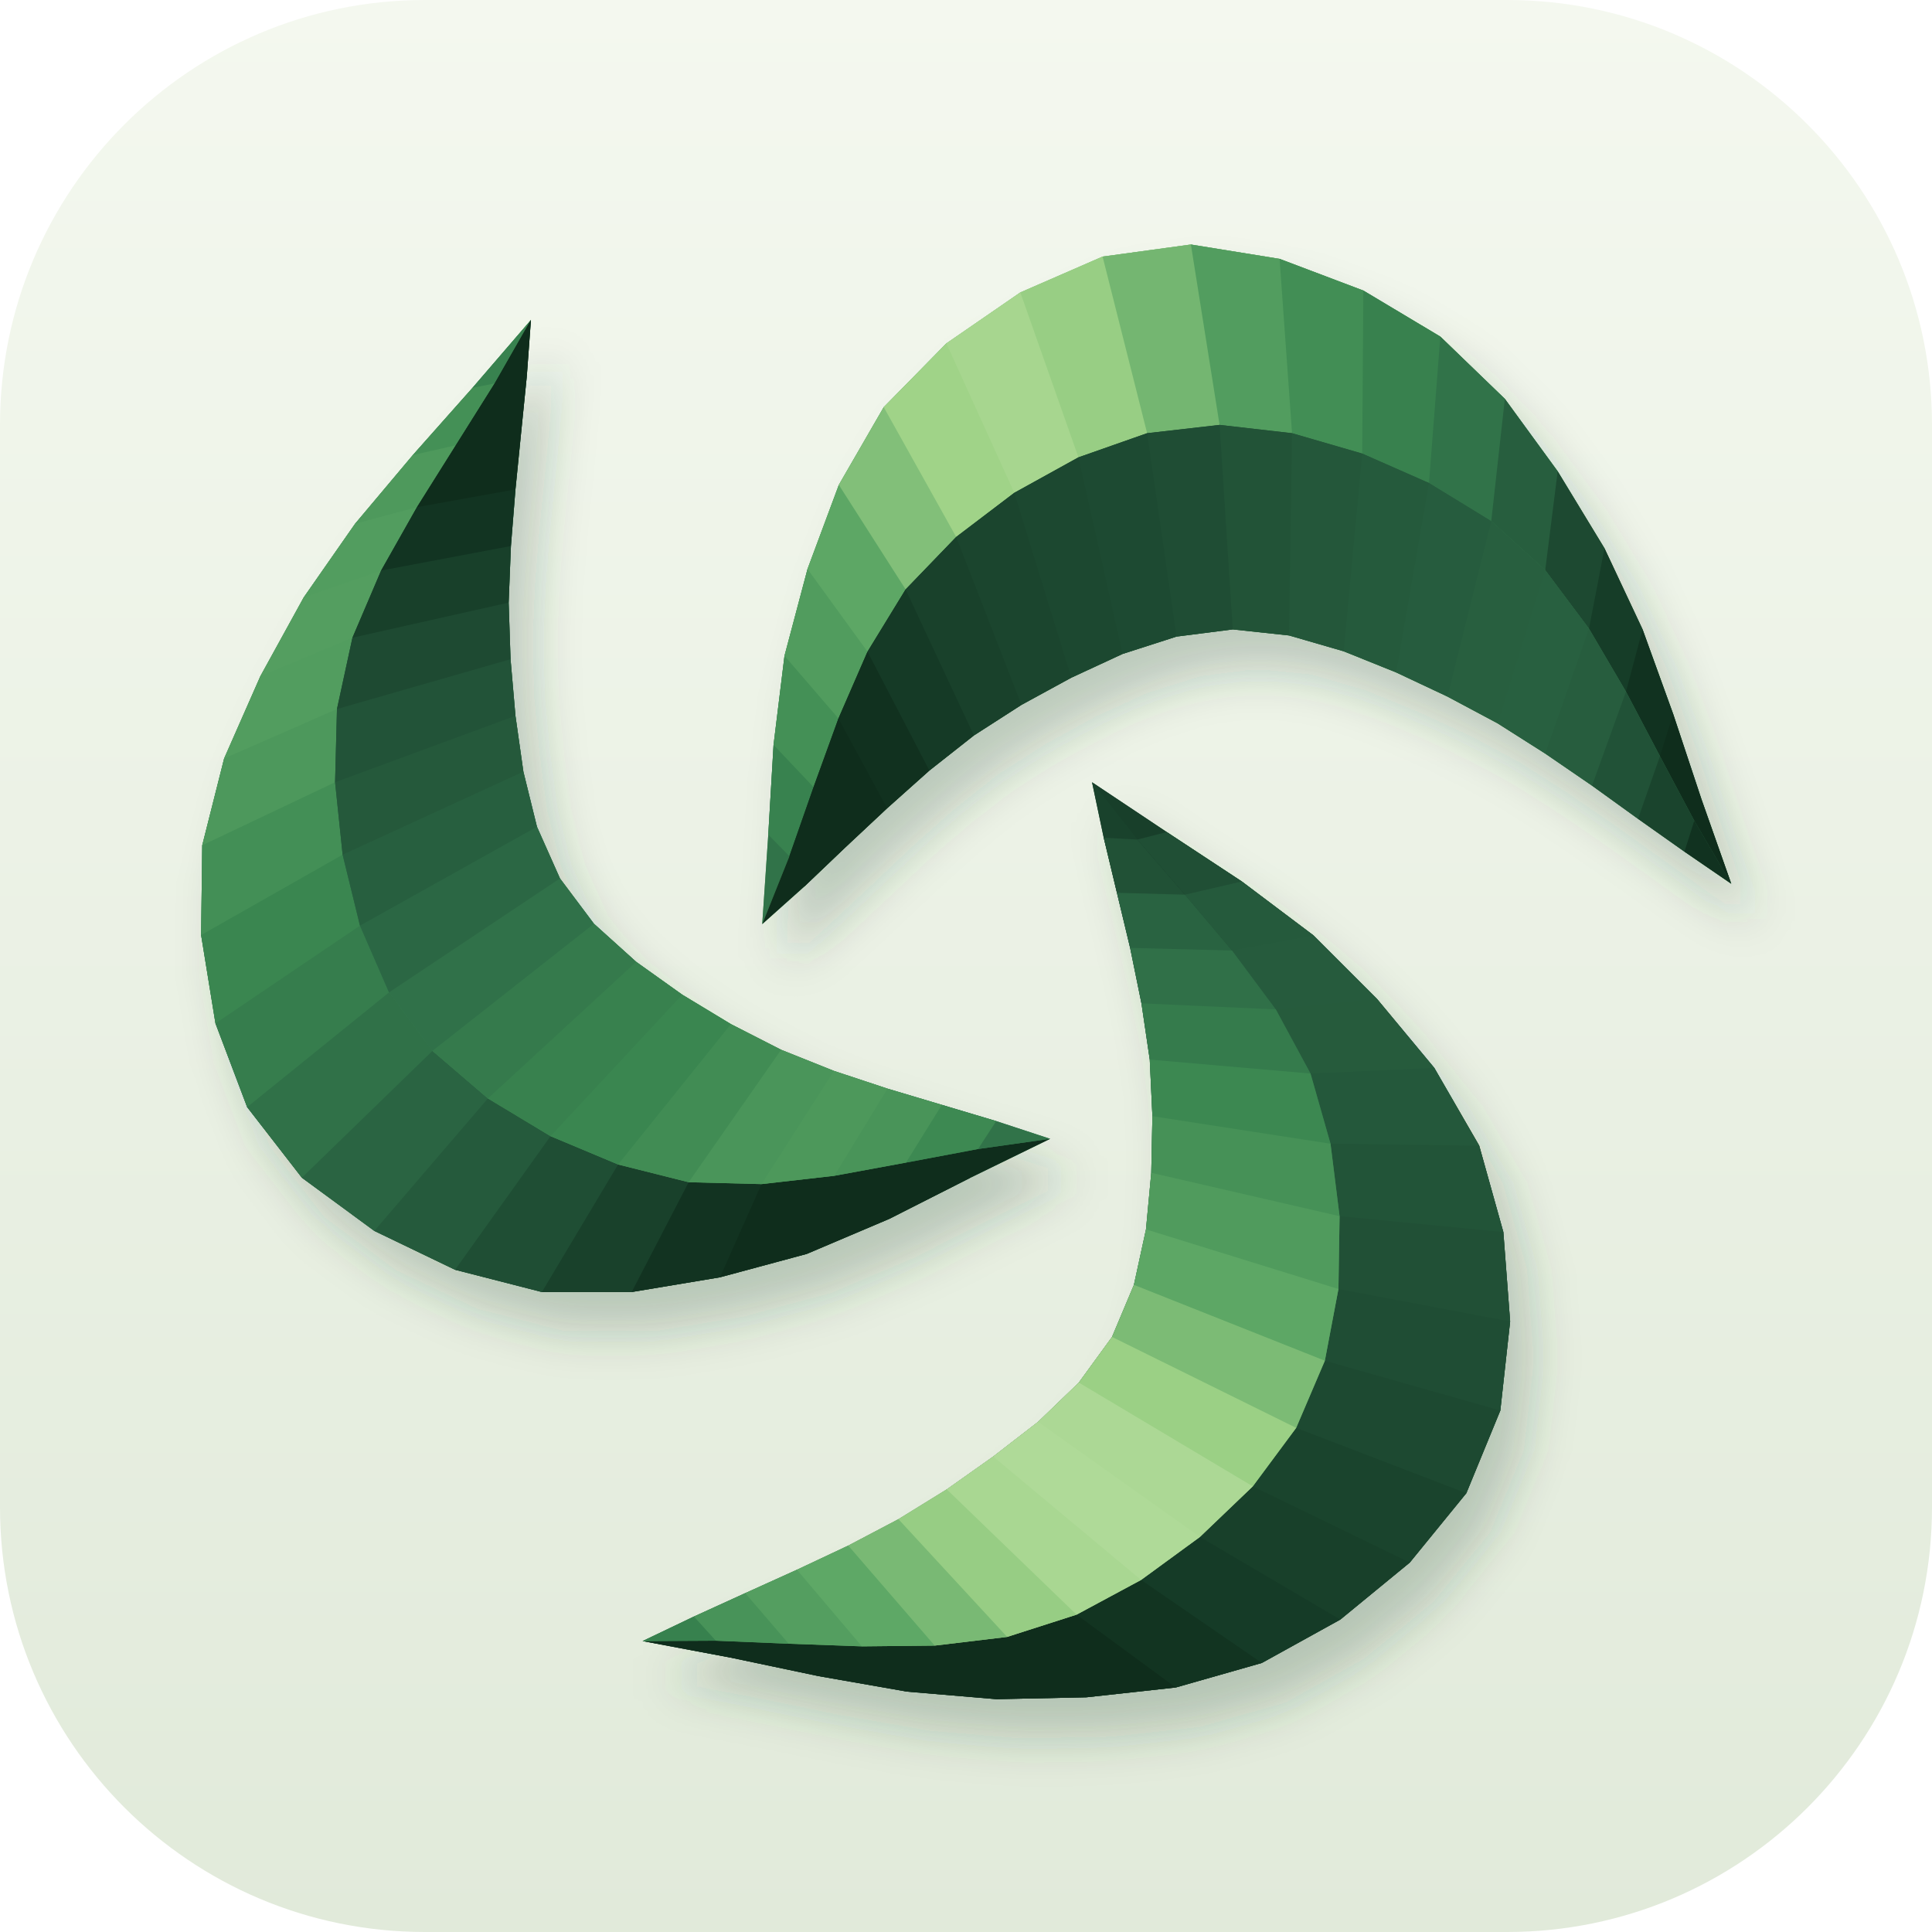
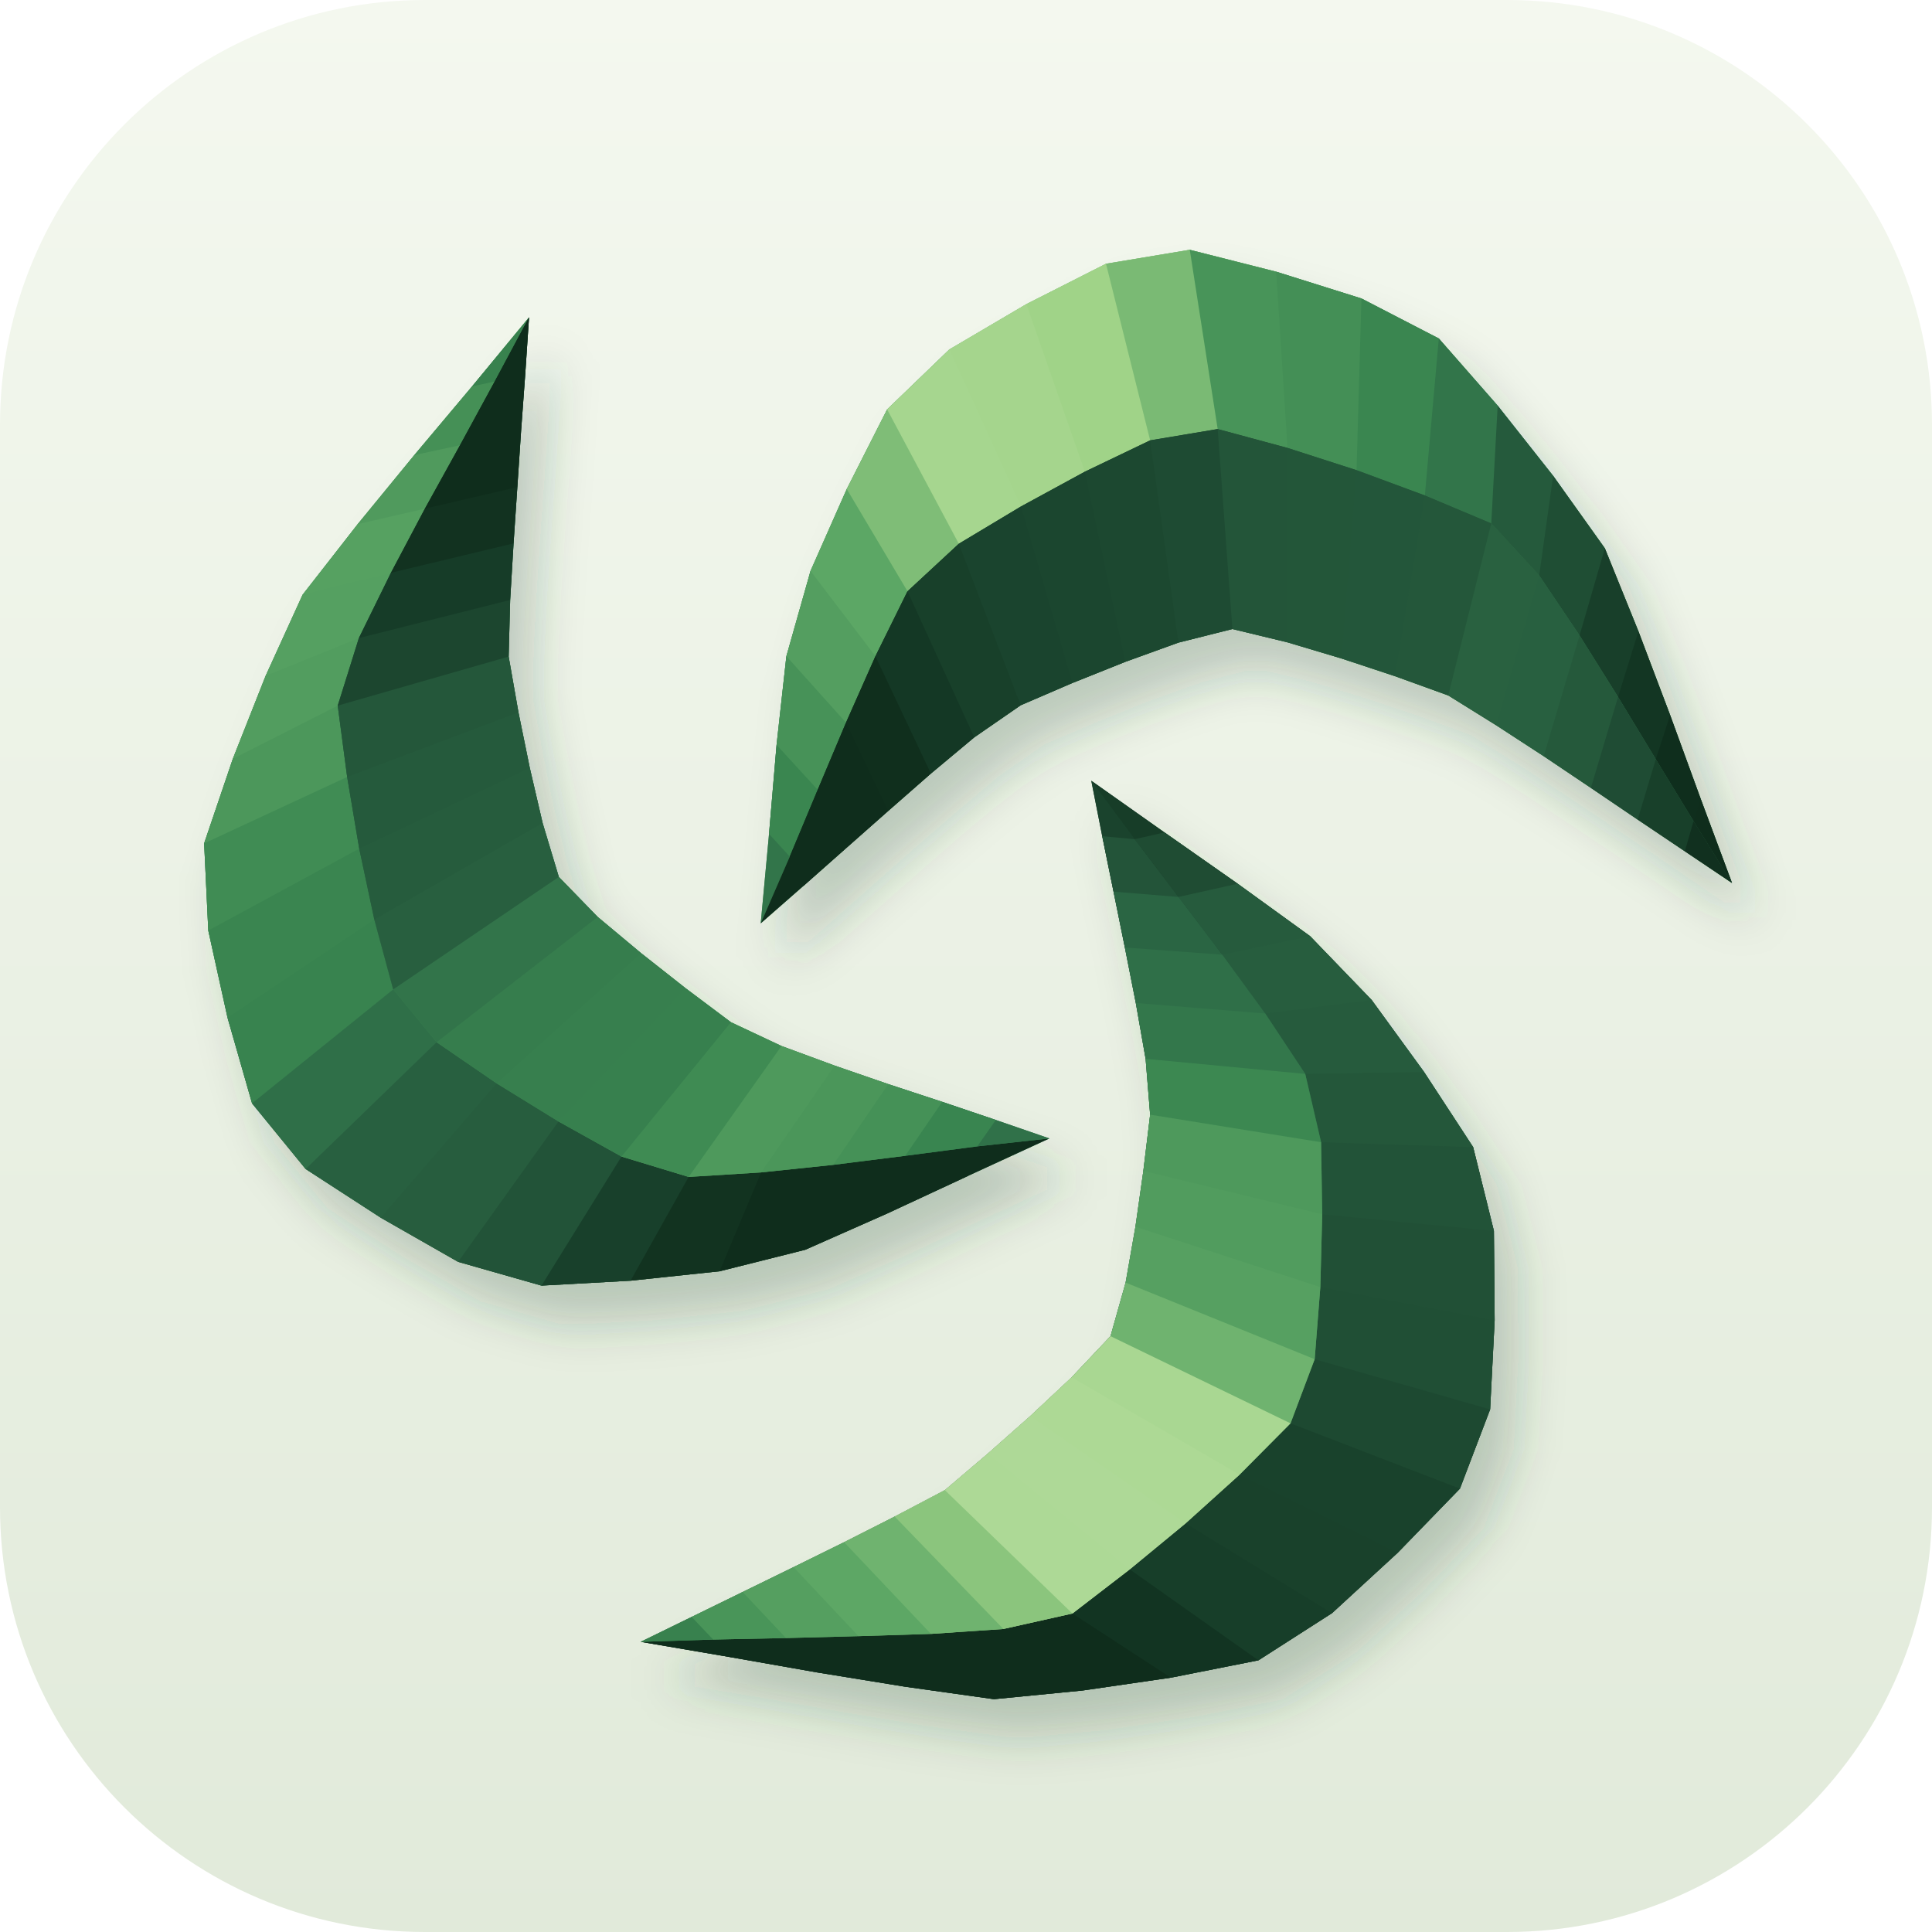
<svg xmlns="http://www.w3.org/2000/svg" viewBox="0 0 512 512" width="512" height="512">
  <defs>
    <linearGradient id="fk-tile" x1="0" y1="0" x2="0" y2="1">
      <stop offset="0" stop-color="#f4f8ef" />
      <stop offset="1" stop-color="#e1eada" />
    </linearGradient>
    <filter id="fk-soft" x="-20%" y="-20%" width="140%" height="140%">
      <feGaussianBlur stdDeviation="6.1" />
    </filter>
  </defs>
  <rect width="512" height="512" rx="112.6" fill="url(#fk-tile)" />
-   <path d="M208.2 255.2L209.8 231.4L211.1 207.6L214 184L220.1 161L228.5 138.8L240.3 118.2L256.9 101.2L276.6 87.8L298.3 78.2L321.8 75L345.2 78.9L367.5 87.2L387.9 99.4L404.9 116L419 135.2L431.3 155.5L441.4 177.1L449.6 199.4L457 222L464.9 244.5L452.5 236L440.3 227.2L428.1 218.5L415.7 210L403 201.9L389.8 194.8L376.1 188.5L362.2 182.8L347.8 178.6L332.9 177.1L318 179L303.7 183.5L290 189.8L276.9 197L264.2 205.1L252.4 214.5L241.2 224.5L230.3 234.8L219.3 245.1Z" fill="#1f4d34" fill-opacity="0.24" filter="url(#fk-soft)" />
-   <path d="M295.6 217.5L315.3 230.8L335.2 243.8L354.2 258.1L371.1 274.9L386.2 293.3L398.1 313.8L404.5 336.7L406.3 360.4L403.7 384L394.7 406L379.7 424.3L361.3 439.4L340.6 451L317.7 457.5L294.1 460.1L270.3 460.5L246.6 458.5L223.1 454.4L199.8 449.6L176.4 445.2L190 438.7L203.7 432.5L217.4 426.3L231 419.8L244.3 412.8L257 404.9L269.3 396.3L281.2 387.1L292 376.7L300.8 364.5L306.6 350.7L309.8 336L311.2 321.1L311.6 306L310.9 291L308.7 276.2L305.6 261.4L302.2 246.8L298.7 232.2Z" fill="#1f4d34" fill-opacity="0.24" filter="url(#fk-soft)" />
-   <path d="M284.5 312L263.1 322.5L241.9 333.2L220 342.5L197 348.7L173.5 352.6L149.8 352.6L126.8 346.7L105.3 336.5L86.2 322.4L71.7 303.7L63.3 281.5L59.4 258L59.8 234.2L65.6 211.2L75.2 189.4L86.6 168.6L100.2 149.1L115.5 130.8L131.4 113.1L146.9 95L145.7 110L144.3 125L142.8 139.9L141.6 154.9L141 169.9L141.4 184.9L142.8 199.9L144.8 214.8L148.4 229.4L154.5 243.1L163.6 255L174.7 265.1L187 273.8L199.8 281.6L213.2 288.5L227.1 294L241.4 298.7L255.8 303.1L270.2 307.4Z" fill="#1f4d34" fill-opacity="0.24" filter="url(#fk-soft)" />
-   <path d="M202 244.9L203.6 221.2L205 197.4L207.9 173.8L214 150.8L222.3 128.5L234.2 107.9L250.8 91L270.4 77.5L292.2 68L315.6 64.8L339.1 68.6L361.3 77L381.7 89.2L398.8 105.7L412.8 124.9L425.2 145.3L435.3 166.8L443.4 189.2L450.9 211.8L458.8 234.2L446.4 225.7L434.1 217L421.9 208.2L409.5 199.7L396.9 191.7L383.6 184.6L370 178.2L356.1 172.6L341.6 168.4L326.7 166.8L311.8 168.7L297.5 173.3L283.9 179.6L270.7 186.8L258.1 194.9L246.3 204.2L235.1 214.2L224.1 224.5L213.2 234.9Z" fill="#529d5f" />
-   <path d="M202 244.9L203.6 221.2L205 197.4L215.6 208.6L209.2 226.9L202 244.9Z" fill="#317349" />
-   <path d="M203.6 221.2L205 197.4L207.9 173.8L222.2 190.4L215.6 208.6L209.2 226.9Z" fill="#38824f" />
-   <path d="M205 197.4L207.9 173.8L214 150.8L229.9 172.7L222.2 190.4L215.6 208.6Z" fill="#449056" />
-   <path d="M207.9 173.8L214 150.8L222.3 128.5L240 156.2L229.9 172.7L222.2 190.4Z" fill="#519c5e" />
-   <path d="M214 150.8L222.3 128.5L234.2 107.9L253.4 142.3L240 156.2L229.9 172.7Z" fill="#5da765" />
-   <path d="M222.3 128.5L234.2 107.9L250.8 91L268.8 130.6L253.4 142.3L240 156.2Z" fill="#82bf79" />
-   <path d="M234.2 107.9L250.8 91L270.4 77.5L285.8 121.2L268.8 130.6L253.4 142.3Z" fill="#a0d388" />
-   <path d="M250.8 91L270.4 77.5L292.2 68L304 114.8L285.8 121.2L268.8 130.6Z" fill="#a7d68f" />
-   <path d="M270.4 77.5L292.2 68L315.6 64.8L323.2 112.6L304 114.8L285.8 121.2Z" fill="#98ce84" />
-   <path d="M292.2 68L315.6 64.8L339.1 68.6L342.4 114.8L323.2 112.6L304 114.8Z" fill="#74b671" />
-   <path d="M315.6 64.8L339.1 68.6L361.3 77L361 120.2L342.4 114.8L323.2 112.6Z" fill="#529d5f" />
-   <path d="M339.1 68.6L361.3 77L381.7 89.2L378.7 128L361 120.2L342.4 114.8Z" fill="#428e55" />
-   <path d="M361.3 77L381.7 89.2L398.8 105.7L395.2 138.1L378.7 128L361 120.2Z" fill="#38814e" />
-   <path d="M381.7 89.2L398.8 105.7L412.8 124.9L409.5 151.1L395.2 138.1L378.7 128Z" fill="#317349" />
-   <path d="M398.8 105.7L412.8 124.9L425.2 145.3L421.1 166.6L409.5 151.1L395.2 138.1Z" fill="#275e3e" />
-   <path d="M412.8 124.9L425.2 145.3L435.3 166.8L430.9 183.3L421.1 166.6L409.5 151.1Z" fill="#1d4931" />
-   <path d="M425.2 145.3L435.3 166.8L443.4 189.2L439.9 200.4L430.9 183.3L421.1 166.6Z" fill="#163d28" />
-   <path d="M435.3 166.8L443.4 189.2L450.9 211.8L449 217.5L439.9 200.4L430.9 183.3Z" fill="#113220" />
-   <path d="M443.4 189.2L450.9 211.8L458.8 234.2L458.8 234.2L449 217.5L439.9 200.4Z" fill="#0f2d1c" />
-   <path d="M450.9 211.8L458.8 234.2L458.8 234.2L449 217.5Z" fill="#0f2d1c" />
-   <path d="M202 244.9L213.2 234.9L224.1 224.5L215.6 208.6L209.2 226.9L202 244.9Z" fill="#0f2d1c" />
-   <path d="M213.2 234.9L224.1 224.5L235.1 214.2L222.2 190.4L215.6 208.6L209.2 226.9Z" fill="#0f2d1c" />
-   <path d="M224.1 224.5L235.1 214.2L246.3 204.2L229.9 172.7L222.2 190.4L215.6 208.6Z" fill="#0f2d1c" />
-   <path d="M235.1 214.2L246.3 204.2L258.1 194.9L240 156.2L229.9 172.7L222.2 190.4Z" fill="#11311f" />
-   <path d="M246.3 204.2L258.1 194.9L270.7 186.8L253.4 142.3L240 156.2L229.9 172.7Z" fill="#153a26" />
-   <path d="M258.1 194.9L270.7 186.8L283.9 179.6L268.8 130.6L253.4 142.3L240 156.2Z" fill="#19412b" />
-   <path d="M270.7 186.8L283.9 179.6L297.5 173.3L285.8 121.2L268.8 130.6L253.4 142.3Z" fill="#1b452e" />
-   <path d="M283.9 179.6L297.5 173.3L311.8 168.7L304 114.8L285.8 121.2L268.8 130.6Z" fill="#1c4830" />
-   <path d="M297.5 173.3L311.8 168.7L326.7 166.8L323.2 112.6L304 114.8L285.8 121.2Z" fill="#1d4a32" />
-   <path d="M311.8 168.7L326.7 166.8L341.6 168.4L342.4 114.8L323.2 112.6L304 114.8Z" fill="#1f4d34" />
-   <path d="M326.7 166.8L341.6 168.4L356.1 172.6L361 120.2L342.4 114.8L323.2 112.6Z" fill="#225337" />
-   <path d="M341.6 168.4L356.1 172.6L370 178.2L378.7 128L361 120.2L342.4 114.8Z" fill="#24573a" />
-   <path d="M356.1 172.6L370 178.2L383.6 184.6L395.2 138.1L378.7 128L361 120.2Z" fill="#255a3c" />
-   <path d="M370 178.2L383.6 184.6L396.9 191.7L409.5 151.1L395.2 138.1L378.7 128Z" fill="#265c3e" />
-   <path d="M383.6 184.6L396.9 191.7L409.5 199.7L421.1 166.6L409.5 151.1L395.2 138.1Z" fill="#285f3f" />
-   <path d="M396.9 191.7L409.5 199.7L421.9 208.2L430.9 183.3L421.1 166.6L409.5 151.1Z" fill="#286040" />
-   <path d="M409.5 199.7L421.9 208.2L434.1 217L439.9 200.4L430.9 183.3L421.1 166.6Z" fill="#275d3e" />
-   <path d="M421.9 208.2L434.1 217L446.4 225.7L449 217.5L439.9 200.4L430.9 183.3Z" fill="#215237" />
-   <path d="M434.1 217L446.4 225.7L458.8 234.2L458.8 234.2L449 217.5L439.9 200.4Z" fill="#1a442d" />
-   <path d="M446.4 225.7L458.8 234.2L458.8 234.2L449 217.5Z" fill="#113220" />
-   <path d="M289.4 207.3L309.2 220.5L329.1 233.6L348.1 247.9L364.9 264.7L380.1 283L392 303.6L398.4 326.5L400.2 350.2L397.6 373.8L388.6 395.7L373.6 414.1L355.2 429.2L334.4 440.7L311.6 447.2L287.9 449.8L264.1 450.3L240.4 448.3L217 444.2L193.7 439.3L170.3 434.9L183.9 428.4L197.5 422.2L211.2 416L224.8 409.6L238.1 402.6L250.9 394.7L263.2 386L275.1 376.8L285.9 366.4L294.7 354.3L300.5 340.5L303.7 325.8L305.1 310.8L305.4 295.8L304.7 280.8L302.5 265.9L299.5 251.2L296 236.6L292.5 222Z" fill="#1a442d" />
-   <path d="M289.4 207.3L309.2 220.5L329.1 233.6L314 237.1L301.4 222.5L289.4 207.3Z" fill="#183f2a" />
-   <path d="M309.2 220.5L329.1 233.6L348.1 247.9L326.5 251.9L314 237.1L301.4 222.5Z" fill="#204f35" />
-   <path d="M329.1 233.6L348.1 247.9L364.9 264.7L338.1 267.5L326.5 251.9L314 237.1Z" fill="#255a3c" />
-   <path d="M348.1 247.9L364.9 264.7L380.1 283L347.3 284.5L338.1 267.5L326.5 251.9Z" fill="#265b3d" />
-   <path d="M364.9 264.7L380.1 283L392 303.6L352.6 303.1L347.3 284.5L338.1 267.5Z" fill="#265b3c" />
-   <path d="M380.1 283L392 303.6L398.4 326.5L355 322.3L352.6 303.1L347.3 284.5Z" fill="#24583b" />
-   <path d="M392 303.6L398.4 326.5L400.2 350.2L354.7 341.6L355 322.3L352.6 303.1Z" fill="#225438" />
-   <path d="M398.4 326.5L400.2 350.2L397.6 373.8L351.1 360.6L354.7 341.6L355 322.3Z" fill="#215036" />
-   <path d="M400.2 350.2L397.6 373.8L388.6 395.7L343.5 378.4L351.1 360.6L354.7 341.6Z" fill="#1f4d34" />
-   <path d="M397.6 373.8L388.6 395.7L373.6 414.1L332 393.9L343.5 378.4L351.1 360.6Z" fill="#1d4931" />
-   <path d="M388.6 395.7L373.6 414.1L355.2 429.2L318 407.3L332 393.9L343.5 378.4Z" fill="#1a442d" />
-   <path d="M373.6 414.1L355.2 429.2L334.4 440.7L302.4 418.7L318 407.3L332 393.9Z" fill="#18402a" />
-   <path d="M355.2 429.2L334.4 440.7L311.6 447.2L285.3 427.9L302.4 418.7L318 407.3Z" fill="#153b27" />
-   <path d="M334.4 440.7L311.6 447.2L287.9 449.8L266.9 433.8L285.3 427.9L302.4 418.7Z" fill="#123421" />
-   <path d="M311.6 447.2L287.9 449.8L264.1 450.3L247.7 436.1L266.9 433.8L285.3 427.9Z" fill="#0f2d1c" />
-   <path d="M287.9 449.8L264.1 450.3L240.4 448.3L228.4 436.3L247.7 436.1L266.9 433.8Z" fill="#0f2d1c" />
-   <path d="M264.1 450.3L240.4 448.3L217 444.2L209 435.6L228.4 436.3L247.7 436.1Z" fill="#0f2d1c" />
-   <path d="M240.4 448.3L217 444.2L193.7 439.3L189.7 434.8L209 435.6L228.4 436.3Z" fill="#0f2d1c" />
-   <path d="M217 444.2L193.7 439.3L170.3 434.9L170.3 434.9L189.7 434.8L209 435.6Z" fill="#0f2d1c" />
-   <path d="M193.7 439.3L170.3 434.9L170.3 434.9L189.7 434.8Z" fill="#0f2d1c" />
-   <path d="M289.4 207.3L292.5 222L296 236.6L314 237.1L301.4 222.5L289.4 207.3Z" fill="#19422c" />
-   <path d="M292.5 222L296 236.6L299.5 251.2L326.5 251.9L314 237.1L301.4 222.5Z" fill="#215136" />
-   <path d="M296 236.6L299.5 251.2L302.5 265.9L338.1 267.5L326.5 251.9L314 237.1Z" fill="#296341" />
-   <path d="M299.5 251.2L302.5 265.9L304.7 280.8L347.3 284.5L338.1 267.5L326.5 251.9Z" fill="#307048" />
-   <path d="M302.5 265.9L304.7 280.8L305.4 295.8L352.6 303.1L347.3 284.5L338.1 267.5Z" fill="#357b4c" />
-   <path d="M304.7 280.8L305.4 295.8L305.1 310.8L355 322.3L352.6 303.1L347.3 284.5Z" fill="#3c8851" />
-   <path d="M305.4 295.8L305.1 310.8L303.7 325.8L354.7 341.6L355 322.3L352.6 303.1Z" fill="#469157" />
-   <path d="M305.1 310.8L303.7 325.8L300.5 340.5L351.1 360.6L354.7 341.6L355 322.3Z" fill="#509b5d" />
-   <path d="M303.7 325.8L300.5 340.5L294.7 354.3L343.5 378.4L351.1 360.6L354.7 341.6Z" fill="#5da765" />
-   <path d="M300.5 340.5L294.7 354.3L285.9 366.4L332 393.9L343.5 378.4L351.1 360.6Z" fill="#7cbb75" />
-   <path d="M294.7 354.3L285.9 366.4L275.1 376.8L318 407.3L332 393.9L343.5 378.4Z" fill="#9bd085" />
-   <path d="M285.9 366.4L275.1 376.8L263.2 386L302.4 418.7L318 407.3L332 393.9Z" fill="#acd895" />
-   <path d="M275.1 376.8L263.2 386L250.9 394.7L285.3 427.9L302.4 418.7L318 407.3Z" fill="#afda98" />
-   <path d="M263.2 386L250.9 394.7L238.1 402.6L266.9 433.8L285.3 427.9L302.4 418.7Z" fill="#a9d792" />
-   <path d="M250.9 394.7L238.1 402.6L224.8 409.6L247.7 436.1L266.9 433.8L285.3 427.9Z" fill="#97cd84" />
-   <path d="M238.1 402.6L224.8 409.6L211.2 416L228.4 436.3L247.7 436.1L266.9 433.8Z" fill="#79b974" />
-   <path d="M224.8 409.6L211.2 416L197.5 422.2L209 435.6L228.4 436.3L247.7 436.1Z" fill="#5ea866" />
-   <path d="M211.2 416L197.5 422.2L183.9 428.4L189.7 434.8L209 435.6L228.4 436.3Z" fill="#549e60" />
-   <path d="M197.5 422.2L183.9 428.4L170.3 434.9L170.3 434.9L189.7 434.8L209 435.6Z" fill="#489359" />
-   <path d="M183.9 428.4L170.3 434.9L170.3 434.9L189.7 434.8Z" fill="#37814e" />
-   <path d="M278.3 301.8L257 312.2L235.7 323L213.8 332.3L190.8 338.5L167.4 342.4L143.6 342.4L120.6 336.5L99.2 326.2L80 312.1L65.5 293.4L57.1 271.2L53.3 247.8L53.6 224L59.4 201L69 179.2L80.5 158.3L94.1 138.8L109.4 120.6L125.2 102.8L140.7 84.8L139.6 99.8L138.1 114.7L136.6 129.7L135.4 144.7L134.8 159.7L135.3 174.7L136.6 189.7L138.7 204.5L142.3 219.1L148.4 232.8L157.4 244.8L168.6 254.9L180.8 263.6L193.7 271.4L207 278.2L221 283.8L235.2 288.5L249.6 292.8L264 297.1Z" fill="#367d4d" />
-   <path d="M278.3 301.8L257 312.2L235.7 323L240.1 308.1L259.2 304.5L278.3 301.8Z" fill="#0f2d1c" />
-   <path d="M257 312.2L235.7 323L213.8 332.3L221.1 311.6L240.1 308.1L259.2 304.5Z" fill="#0f2d1c" />
-   <path d="M235.7 323L213.8 332.3L190.8 338.5L201.8 313.8L221.1 311.6L240.1 308.1Z" fill="#0f2d1c" />
-   <path d="M213.8 332.3L190.8 338.5L167.4 342.4L182.5 313.3L201.8 313.8L221.1 311.6Z" fill="#0f2d1c" />
-   <path d="M190.8 338.5L167.4 342.4L143.6 342.4L163.8 308.6L182.5 313.3L201.8 313.8Z" fill="#123321" />
-   <path d="M167.4 342.4L143.6 342.4L120.6 336.5L145.9 301.1L163.8 308.6L182.5 313.3Z" fill="#19412b" />
-   <path d="M143.6 342.4L120.6 336.5L99.2 326.2L129.3 291.1L145.9 301.1L163.8 308.6Z" fill="#1f4e34" />
-   <path d="M120.6 336.5L99.2 326.2L80 312.1L114.6 278.5L129.3 291.1L145.9 301.1Z" fill="#255a3c" />
-   <path d="M99.2 326.2L80 312.1L65.5 293.4L103.1 263L114.6 278.5L129.3 291.1Z" fill="#2a6442" />
-   <path d="M80 312.1L65.5 293.4L57.1 271.2L95.4 245.3L103.1 263L114.6 278.5Z" fill="#307148" />
-   <path d="M65.5 293.4L57.1 271.2L53.3 247.8L90.8 226.5L95.4 245.3L103.1 263Z" fill="#367d4d" />
-   <path d="M57.1 271.2L53.3 247.8L53.6 224L88.8 207.3L90.8 226.5L95.4 245.3Z" fill="#3a8650" />
-   <path d="M53.3 247.8L53.6 224L59.4 201L89.3 187.9L88.8 207.3L90.8 226.5Z" fill="#438f56" />
-   <path d="M53.6 224L59.4 201L69 179.2L93.4 169L89.3 187.9L88.8 207.3Z" fill="#4d985c" />
-   <path d="M59.4 201L69 179.2L80.5 158.3L101 151.2L93.4 169L89.3 187.9Z" fill="#529d5f" />
-   <path d="M69 179.2L80.5 158.3L94.1 138.8L110.5 134.4L101 151.2L93.4 169Z" fill="#549e60" />
-   <path d="M80.5 158.3L94.1 138.8L109.4 120.6L120.8 118L110.5 134.4L101 151.2Z" fill="#529d5f" />
-   <path d="M94.1 138.8L109.4 120.6L125.2 102.8L131.1 101.6L120.8 118L110.5 134.4Z" fill="#4e995c" />
-   <path d="M109.4 120.6L125.2 102.8L140.7 84.8L140.7 84.8L131.1 101.6L120.8 118Z" fill="#449056" />
-   <path d="M125.2 102.8L140.7 84.8L140.7 84.8L131.1 101.6Z" fill="#38824f" />
-   <path d="M278.3 301.8L264 297.1L249.6 292.8L240.1 308.1L259.2 304.5L278.3 301.8Z" fill="#317349" />
-   <path d="M264 297.1L249.6 292.8L235.2 288.5L221.1 311.6L240.1 308.1L259.2 304.5Z" fill="#3d8952" />
-   <path d="M249.6 292.8L235.2 288.5L221 283.8L201.8 313.8L221.1 311.6L240.1 308.1Z" fill="#499459" />
-   <path d="M235.2 288.5L221 283.8L207 278.2L182.5 313.3L201.8 313.8L221.1 311.6Z" fill="#4d985b" />
-   <path d="M221 283.8L207 278.2L193.7 271.4L163.8 308.6L182.5 313.3L201.8 313.8Z" fill="#4a955a" />
-   <path d="M207 278.2L193.7 271.4L180.8 263.6L145.9 301.1L163.8 308.6L182.5 313.3Z" fill="#418c54" />
-   <path d="M193.7 271.4L180.8 263.6L168.6 254.9L129.3 291.1L145.9 301.1L163.8 308.6Z" fill="#3a8650" />
-   <path d="M180.8 263.6L168.6 254.9L157.4 244.8L114.6 278.5L129.3 291.1L145.9 301.1Z" fill="#38814e" />
-   <path d="M168.6 254.9L157.4 244.8L148.4 232.8L103.1 263L114.6 278.5L129.3 291.1Z" fill="#357a4c" />
-   <path d="M157.4 244.8L148.4 232.8L142.3 219.1L95.4 245.3L103.1 263L114.6 278.5Z" fill="#307149" />
-   <path d="M148.4 232.8L142.3 219.1L138.7 204.5L90.8 226.5L95.4 245.3L103.1 263Z" fill="#2b6744" />
-   <path d="M142.3 219.1L138.7 204.5L136.6 189.7L88.8 207.3L90.8 226.5L95.4 245.3Z" fill="#275f3f" />
-   <path d="M138.7 204.5L136.6 189.7L135.3 174.7L89.3 187.9L88.8 207.3L90.8 226.5Z" fill="#25593b" />
-   <path d="M136.6 189.7L135.3 174.7L134.8 159.7L93.4 169L89.3 187.9L88.8 207.3Z" fill="#225338" />
-   <path d="M135.3 174.7L134.8 159.7L135.4 144.7L101 151.2L93.4 169L89.3 187.9Z" fill="#1e4a32" />
-   <path d="M134.8 159.7L135.4 144.7L136.6 129.7L110.5 134.4L101 151.2L93.4 169Z" fill="#18402a" />
-   <path d="M135.4 144.7L136.6 129.7L138.1 114.7L120.8 118L110.5 134.4L101 151.2Z" fill="#123422" />
-   <path d="M136.6 129.7L138.1 114.7L139.6 99.8L131.1 101.6L120.8 118L110.5 134.4Z" fill="#0f2d1c" />
-   <path d="M138.1 114.7L139.6 99.8L140.7 84.8L140.7 84.8L131.1 101.6L120.8 118Z" fill="#0f2d1c" />
-   <path d="M139.6 99.8L140.7 84.8L140.7 84.8L131.1 101.6Z" fill="#0f2d1c" />
+   <path d="M207.7 254.9L209.9 231.3L212 207.7L214.5 184.1L220.9 161.5L230.5 139.9L241.2 118.8L257.7 102.8L278.1 90.9L299.2 80.1L321.4 76.5L344.3 82.2L366.9 89.4L387.4 100L403 117.8L417.8 136.3L431.4 155.6L440.4 177.5L448.7 199.7L456.8 222L465.1 244.2L452.6 235.9L440.2 227.4L427.7 219L415.3 210.7L402.7 202.5L389.9 194.6L375.9 189.5L361.6 184.7L347.3 180.4L332.7 176.9L318.4 180.6L304.3 185.6L290.4 191.2L276.6 197.1L264.4 205.6L252.9 215.3L241.6 225.1L230.3 235.1L219.1 245Z" fill="#1f4d34" fill-opacity="0.24" filter="url(#fk-soft)" />
+   <path d="M295.4 217.1L314.7 230.8L334.2 244.4L353.3 258.4L369.6 275.2L383.6 294.4L396.5 314.2L402.1 336.4L402.2 360.1L401 383.8L393 404.8L376.6 421.8L359.1 437.8L339.7 450.2L316.5 454.8L293 458.3L269.5 460.5L246.1 457.3L222.7 453.4L199.3 449.3L175.9 445.4L189.4 438.7L202.9 432.1L216.4 425.6L229.9 419L243.3 412.2L256.5 405.1L268 395.5L279.2 385.5L290.1 375.2L300.4 364.4L304.4 350.2L307 335.4L309.2 320.5L310.9 305.7L309.7 290.8L307.1 276L304.2 261.3L301.2 246.6L298.2 231.9Z" fill="#1f4d34" fill-opacity="0.24" filter="url(#fk-soft)" />
+   <path d="M284.2 311.9L262.7 321.8L241.2 331.9L219.6 341.4L196.8 347.2L173.3 349.7L149.6 351L127.6 344.7L107 332.9L87.1 320.1L72.9 302.7L66.4 279.9L61.3 256.8L60.2 233.7L67.8 211.3L76.6 189.3L86.4 167.8L100.9 149.1L116 130.8L131.2 112.6L146.3 94.4L145.3 109.3L144.3 124.3L143.2 139.3L142.2 154.3L141.4 169.3L140.9 184.3L143.5 199L146.5 213.7L150 228.3L154.2 242.6L164.5 253.2L176 262.9L187.8 272.1L199.8 281.1L213.3 287.5L227.4 292.6L241.6 297.5L255.8 302.3L270 307Z" fill="#1f4d34" fill-opacity="0.24" filter="url(#fk-soft)" />
+   <path d="M201.6 244.7L203.8 221L205.8 197.4L208.4 173.9L214.8 151.3L224.4 129.6L235.1 108.5L251.6 92.6L272 80.6L293.1 69.9L315.3 66.2L338.2 72L360.8 79.1L381.3 89.7L396.9 107.5L411.6 126.1L425.3 145.3L434.2 167.3L442.6 189.5L450.7 211.7L459 234L446.5 225.6L434 217.2L421.6 208.8L409.1 200.4L396.5 192.2L383.8 184.3L369.7 179.2L355.5 174.5L341.1 170.2L326.6 166.7L312.3 170.3L298.2 175.4L284.2 181L270.5 186.9L258.2 195.4L246.7 205L235.4 214.9L224.2 224.8L212.9 234.8Z" fill="#489459" />
+   <path d="M201.6 244.7L203.8 221L205.8 197.4L216.7 209.3L209.3 227L201.6 244.7Z" fill="#32754a" />
+   <path d="M203.8 221L205.8 197.4L208.4 173.9L224.2 191.5L216.7 209.3L209.3 227Z" fill="#3a8650" />
+   <path d="M205.8 197.4L208.4 173.9L214.8 151.3L232 173.9L224.2 191.5L216.7 209.3Z" fill="#479258" />
+   <path d="M208.4 173.9L214.8 151.3L224.4 129.6L240.5 156.7L232 173.9L224.2 191.5Z" fill="#549e60" />
+   <path d="M214.8 151.3L224.4 129.6L235.1 108.5L254.1 144.1L240.5 156.7L232 173.9Z" fill="#5ca765" />
+   <path d="M224.4 129.6L235.1 108.5L251.6 92.6L270.6 134.2L254.1 144.1L240.5 156.7Z" fill="#7fbd77" />
+   <path d="M235.1 108.5L251.6 92.6L272 80.6L287.5 125L270.6 134.2L254.1 144.1Z" fill="#a6d68f" />
+   <path d="M251.6 92.6L272 80.6L293.1 69.9L304.8 116.7L287.5 125L270.6 134.2Z" fill="#a5d58d" />
+   <path d="M272 80.6L293.1 69.9L315.3 66.2L322.7 113.7L304.8 116.7L287.5 125Z" fill="#a0d388" />
+   <path d="M293.1 69.9L315.3 66.2L338.2 72L341.2 118.7L322.7 113.7L304.8 116.7Z" fill="#7aba74" />
+   <path d="M315.3 66.2L338.2 72L360.8 79.1L359.5 124.6L341.2 118.7L322.7 113.7Z" fill="#489459" />
+   <path d="M338.2 72L360.8 79.1L381.3 89.7L377.6 131.3L359.5 124.6L341.2 118.7Z" fill="#448f56" />
+   <path d="M360.8 79.1L381.3 89.7L396.9 107.5L395.2 138.7L377.6 131.3L359.5 124.6Z" fill="#3a8650" />
+   <path d="M381.3 89.7L396.9 107.5L411.6 126.1L407.9 152.5L395.2 138.7L377.6 131.3Z" fill="#32754a" />
+   <path d="M396.9 107.5L411.6 126.1L425.3 145.3L418.6 168.4L407.9 152.5L395.2 138.7Z" fill="#255a3c" />
+   <path d="M411.6 126.1L425.3 145.3L434.2 167.3L428.8 184.7L418.6 168.4L407.9 152.5Z" fill="#1f4e34" />
+   <path d="M425.3 145.3L434.2 167.3L442.6 189.5L438.8 201.2L428.8 184.7L418.6 168.4Z" fill="#183f2a" />
+   <path d="M434.2 167.3L442.6 189.5L450.7 211.7L448.8 217.6L438.8 201.2L428.8 184.7Z" fill="#133623" />
+   <path d="M442.6 189.5L450.7 211.7L459 234L459 234L448.8 217.6L438.8 201.2Z" fill="#0f2e1d" />
+   <path d="M450.7 211.7L459 234L459 234L448.8 217.6Z" fill="#0f2d1c" />
+   <path d="M201.6 244.7L212.9 234.8L224.2 224.8L216.7 209.3L209.3 227L201.6 244.7Z" fill="#0f2d1c" />
+   <path d="M212.9 234.8L224.2 224.8L235.4 214.9L224.2 191.5L216.7 209.3L209.3 227Z" fill="#0f2d1c" />
+   <path d="M224.2 224.8L235.4 214.9L246.7 205L232 173.9L224.2 191.5L216.7 209.3Z" fill="#0f2d1c" />
+   <path d="M235.4 214.9L246.7 205L258.2 195.4L240.5 156.7L232 173.9L224.2 191.5Z" fill="#102f1d" />
+   <path d="M246.7 205L258.2 195.4L270.5 186.9L254.1 144.1L240.5 156.7L232 173.9Z" fill="#143825" />
+   <path d="M258.2 195.4L270.5 186.9L284.2 181L270.6 134.2L254.1 144.1L240.5 156.7Z" fill="#18402a" />
+   <path d="M270.5 186.9L284.2 181L298.2 175.4L287.5 125L270.6 134.2L254.1 144.1Z" fill="#1a442e" />
+   <path d="M284.2 181L298.2 175.4L312.3 170.3L304.8 116.7L287.5 125L270.6 134.2Z" fill="#1b462f" />
+   <path d="M298.2 175.4L312.3 170.3L326.6 166.7L322.7 113.7L304.8 116.7L287.5 125Z" fill="#1c4830" />
+   <path d="M312.3 170.3L326.6 166.7L341.1 170.2L341.2 118.7L322.7 113.7L304.8 116.7Z" fill="#1e4b33" />
+   <path d="M326.6 166.7L341.1 170.2L355.5 174.5L359.5 124.6L341.2 118.7L322.7 113.7Z" fill="#235539" />
+   <path d="M341.1 170.2L355.5 174.5L369.7 179.2L377.6 131.3L359.5 124.6L341.2 118.7Z" fill="#235639" />
+   <path d="M355.5 174.5L369.7 179.2L383.8 184.3L395.2 138.7L377.6 131.3L359.5 124.6Z" fill="#23563a" />
+   <path d="M369.7 179.2L383.8 184.3L396.5 192.2L407.9 152.5L395.2 138.7L377.6 131.3Z" fill="#24573a" />
+   <path d="M383.8 184.3L396.5 192.2L409.1 200.4L418.6 168.4L407.9 152.5L395.2 138.7Z" fill="#296140" />
+   <path d="M396.5 192.2L409.1 200.4L421.6 208.8L428.8 184.7L418.6 168.4L407.9 152.5Z" fill="#286040" />
+   <path d="M409.1 200.4L421.6 208.8L434 217.2L438.8 201.2L428.8 184.7L418.6 168.4Z" fill="#25593b" />
+   <path d="M421.6 208.8L434 217.2L446.5 225.6L448.8 217.6L438.8 201.2L428.8 184.7Z" fill="#1f4c34" />
+   <path d="M434 217.2L446.5 225.6L459 234L459 234L448.8 217.6L438.8 201.2Z" fill="#18402a" />
+   <path d="M446.5 225.6L459 234L459 234L448.8 217.6Z" fill="#11301f" />
+   <path d="M289.2 206.9L308.6 220.6L328 234.2L347.2 248.1L363.5 265L377.4 284.1L390.4 304L395.9 326.2L396.1 349.9L394.9 373.5L386.9 394.5L370.4 411.5L353 427.5L333.5 440L310.3 444.6L286.9 448L263.4 450.3L239.9 447L216.5 443.2L193.2 439.1L169.8 435.1L183.3 428.5L196.8 421.9L210.3 415.3L223.7 408.7L237.1 401.9L250.4 394.9L261.8 385.2L273 375.3L284 365L294.3 354.1L298.3 339.9L300.9 325.1L303 310.3L304.8 295.4L303.6 280.6L301 265.8L298.1 251.1L295.1 236.3L292.1 221.6Z" fill="#19422c" />
+   <path d="M289.2 206.9L308.6 220.6L328 234.2L312.3 237.7L300.7 222.4L289.2 206.9Z" fill="#173d28" />
+   <path d="M308.6 220.6L328 234.2L347.2 248.1L323.9 253L312.3 237.7L300.7 222.4Z" fill="#1f4c33" />
+   <path d="M328 234.2L347.2 248.1L363.5 265L335.3 268.6L323.9 253L312.3 237.7Z" fill="#265b3d" />
+   <path d="M347.2 248.1L363.5 265L377.4 284.1L345.9 284.6L335.3 268.6L323.9 253Z" fill="#275d3e" />
+   <path d="M363.5 265L377.4 284.1L390.4 304L350.1 302.7L345.9 284.6L335.3 268.6Z" fill="#265b3d" />
+   <path d="M377.4 284.1L390.4 304L395.9 326.2L350.4 321.8L350.1 302.7L345.9 284.6Z" fill="#24573a" />
+   <path d="M390.4 304L395.9 326.2L396.1 349.9L349.9 341.1L350.4 321.8L350.1 302.7Z" fill="#225338" />
+   <path d="M395.9 326.2L396.1 349.9L394.9 373.5L348.4 360.2L349.9 341.1L350.4 321.8Z" fill="#215036" />
+   <path d="M396.1 349.9L394.9 373.5L386.9 394.5L342 377.2L348.4 360.2L349.9 341.1Z" fill="#204f35" />
+   <path d="M394.9 373.5L386.9 394.5L370.4 411.5L328.5 390.8L342 377.2L348.4 360.2Z" fill="#1d4931" />
+   <path d="M386.9 394.5L370.4 411.5L353 427.5L314.2 403.7L328.5 390.8L342 377.2Z" fill="#19422c" />
+   <path d="M370.4 411.5L353 427.5L333.5 440L299.4 415.9L314.2 403.7L328.5 390.8Z" fill="#19412b" />
+   <path d="M353 427.5L333.5 440L310.3 444.6L284.2 427.6L299.4 415.9L314.2 403.7Z" fill="#173e29" />
+   <path d="M333.5 440L310.3 444.6L286.9 448L265.9 431.7L284.2 427.6L299.4 415.9Z" fill="#123422" />
+   <path d="M310.3 444.6L286.9 448L263.4 450.3L246.7 433L265.9 431.7L284.2 427.6Z" fill="#0f2d1c" />
+   <path d="M286.9 448L263.4 450.3L239.9 447L227.5 433.6L246.7 433L265.9 431.7Z" fill="#0f2d1c" />
+   <path d="M263.4 450.3L239.9 447L216.5 443.2L208.3 434.1L227.5 433.6L246.7 433Z" fill="#0f2d1c" />
+   <path d="M239.9 447L216.5 443.2L193.2 439.1L189 434.5L208.3 434.1L227.5 433.6Z" fill="#0f2d1c" />
+   <path d="M216.5 443.2L193.2 439.1L169.8 435.1L169.8 435.1L189 434.5L208.3 434.1Z" fill="#0f2d1c" />
+   <path d="M193.2 439.1L169.8 435.1L169.8 435.1L189 434.5Z" fill="#0f2d1c" />
+   <path d="M289.2 206.9L292.1 221.6L295.1 236.3L312.3 237.7L300.7 222.4L289.2 206.9Z" fill="#1a432d" />
+   <path d="M292.1 221.6L295.1 236.3L298.1 251.1L323.9 253L312.3 237.7L300.7 222.4Z" fill="#235439" />
+   <path d="M295.1 236.3L298.1 251.1L301 265.8L335.3 268.6L323.9 253L312.3 237.7Z" fill="#2a6543" />
+   <path d="M298.1 251.1L301 265.8L303.6 280.6L345.9 284.6L335.3 268.6L323.9 253Z" fill="#2f6f48" />
+   <path d="M301 265.8L303.6 280.6L304.8 295.4L350.1 302.7L345.9 284.6L335.3 268.6Z" fill="#33774b" />
+   <path d="M303.6 280.6L304.8 295.4L303 310.3L350.4 321.8L350.1 302.7L345.9 284.6Z" fill="#3c8851" />
+   <path d="M304.8 295.4L303 310.3L300.9 325.1L349.9 341.1L350.4 321.8L350.1 302.7Z" fill="#4e995c" />
+   <path d="M303 310.3L300.9 325.1L298.3 339.9L348.4 360.2L349.9 341.1L350.4 321.8Z" fill="#519c5e" />
+   <path d="M300.9 325.1L298.3 339.9L294.3 354.1L342 377.2L348.4 360.2L349.9 341.1Z" fill="#56a061" />
+   <path d="M298.3 339.9L294.3 354.1L284 365L328.5 390.8L342 377.2L348.4 360.2Z" fill="#6fb36f" />
+   <path d="M294.3 354.1L284 365L273 375.3L314.2 403.7L328.5 390.8L342 377.2Z" fill="#a9d792" />
+   <path d="M284 365L273 375.3L261.8 385.2L299.4 415.9L314.2 403.7L328.5 390.8Z" fill="#add995" />
+   <path d="M273 375.3L261.8 385.2L250.4 394.9L284.2 427.6L299.4 415.9L314.2 403.7Z" fill="#aed997" />
+   <path d="M261.8 385.2L250.4 394.9L237.1 401.9L265.9 431.7L284.2 427.6L299.4 415.9Z" fill="#add996" />
+   <path d="M250.4 394.9L237.1 401.9L223.7 408.7L246.7 433L265.9 431.7L284.2 427.6Z" fill="#8bc57d" />
+   <path d="M237.1 401.9L223.7 408.7L210.3 415.3L227.5 433.6L246.7 433L265.9 431.7Z" fill="#6fb36f" />
+   <path d="M223.7 408.7L210.3 415.3L196.8 421.9L208.3 434.1L227.5 433.6L246.7 433Z" fill="#5da765" />
+   <path d="M210.3 415.3L196.8 421.9L183.3 428.5L189 434.5L208.3 434.1L227.5 433.6Z" fill="#559f60" />
+   <path d="M196.8 421.9L183.3 428.5L169.8 435.1L169.8 435.1L189 434.5L208.3 434.1Z" fill="#499559" />
+   <path d="M183.3 428.5L169.8 435.1L169.8 435.1L189 434.5Z" fill="#38814e" />
+   <path d="M278.1 301.7L256.6 311.6L235.1 321.6L213.4 331.2L190.7 336.9L167.1 339.4L143.5 340.7L121.4 334.4L100.9 322.7L81 309.8L66.8 292.4L60.3 269.7L55.2 246.6L54.1 223.5L61.7 201.1L70.4 179.1L80.2 157.6L94.8 138.9L109.8 120.6L125.1 102.4L140.2 84.1L139.2 99.1L138.1 114.1L137.1 129.1L136.1 144L135.2 159L134.8 174L137.4 188.8L140.4 203.5L143.8 218.1L148.1 232.4L158.4 243L169.9 252.6L181.7 261.9L193.7 270.9L207.1 277.2L221.2 282.4L235.4 287.3L249.7 292L263.9 296.8Z" fill="#38834f" />
+   <path d="M278.1 301.7L256.6 311.6L235.1 321.6L239.9 306.3L259 303.8L278.1 301.7Z" fill="#0f2d1c" />
+   <path d="M256.6 311.6L235.1 321.6L213.4 331.2L220.8 308.7L239.9 306.3L259 303.8Z" fill="#0f2d1c" />
+   <path d="M235.1 321.6L213.4 331.2L190.7 336.9L201.7 310.7L220.8 308.7L239.9 306.3Z" fill="#0f2d1c" />
+   <path d="M213.4 331.2L190.7 336.9L167.1 339.4L182.5 311.9L201.7 310.7L220.8 308.7Z" fill="#0f2d1c" />
+   <path d="M190.7 336.9L167.1 339.4L143.5 340.7L164.7 306.5L182.5 311.9L201.7 310.7Z" fill="#123320" />
+   <path d="M167.1 339.4L143.5 340.7L121.4 334.4L148 297.2L164.7 306.5L182.5 311.9Z" fill="#18402b" />
+   <path d="M143.5 340.7L121.4 334.4L100.9 322.7L131.6 287.1L148 297.2L164.7 306.5Z" fill="#225338" />
+   <path d="M121.4 334.4L100.9 322.7L81 309.8L115.7 276.2L131.6 287.1L148 297.2Z" fill="#275d3e" />
+   <path d="M100.9 322.7L81 309.8L66.8 292.4L104.2 262.2L115.7 276.2L131.6 287.1Z" fill="#286040" />
+   <path d="M81 309.8L66.8 292.4L60.3 269.7L99.2 243.7L104.2 262.2L115.7 276.2Z" fill="#2f6f48" />
+   <path d="M66.8 292.4L60.3 269.7L55.2 246.6L95.2 224.9L99.2 243.7L104.2 262.2Z" fill="#38834f" />
+   <path d="M60.3 269.7L55.2 246.6L54.1 223.5L92 205.9L95.2 224.9L99.2 243.7Z" fill="#3a8550" />
+   <path d="M55.2 246.6L54.1 223.5L61.7 201.1L89.5 187L92 205.9L95.2 224.9Z" fill="#408c54" />
+   <path d="M54.1 223.5L61.7 201.1L70.4 179.1L95.1 169.1L89.5 187L92 205.9Z" fill="#4c975b" />
+   <path d="M61.7 201.1L70.4 179.1L80.2 157.6L103.6 151.8L95.1 169.1L89.5 187Z" fill="#529d5f" />
+   <path d="M70.4 179.1L80.2 157.6L94.8 138.9L112.6 134.8L103.6 151.8L95.1 169.1Z" fill="#55a061" />
+   <path d="M80.2 157.6L94.8 138.9L109.8 120.6L121.9 118L112.6 134.8L103.6 151.8Z" fill="#56a161" />
+   <path d="M94.8 138.9L109.8 120.6L125.1 102.4L131.1 101.1L121.9 118L112.6 134.8Z" fill="#509a5d" />
+   <path d="M109.8 120.6L125.1 102.4L140.2 84.1L140.2 84.1L131.1 101.1L121.9 118Z" fill="#459056" />
+   <path d="M125.1 102.4L140.2 84.1L140.2 84.1L131.1 101.1Z" fill="#38824e" />
+   <path d="M278.1 301.7L263.9 296.8L249.7 292L239.9 306.3L259 303.8L278.1 301.7Z" fill="#307149" />
+   <path d="M263.9 296.8L249.7 292L235.4 287.3L220.8 308.7L239.9 306.3L259 303.8Z" fill="#398550" />
+   <path d="M249.7 292L235.4 287.3L221.2 282.4L201.7 310.7L220.8 308.7L239.9 306.3Z" fill="#459157" />
+   <path d="M235.4 287.3L221.2 282.4L207.1 277.2L182.5 311.9L201.7 310.7L220.8 308.7Z" fill="#4b965a" />
+   <path d="M221.2 282.4L207.1 277.2L193.7 270.9L164.7 306.5L182.5 311.9L201.7 310.7Z" fill="#4e995c" />
+   <path d="M207.1 277.2L193.7 270.9L181.7 261.9L148 297.2L164.7 306.5L182.5 311.9Z" fill="#3f8b53" />
+   <path d="M193.7 270.9L181.7 261.9L169.9 252.6L131.6 287.1L148 297.2L164.7 306.5Z" fill="#37804e" />
+   <path d="M181.7 261.9L169.9 252.6L158.4 243L115.7 276.2L131.6 287.1L148 297.2Z" fill="#377f4e" />
+   <path d="M169.9 252.6L158.4 243L148.1 232.4L104.2 262.2L115.7 276.2L131.6 287.1Z" fill="#367d4d" />
+   <path d="M158.4 243L148.1 232.4L143.8 218.1L99.2 243.7L104.2 262.2L115.7 276.2Z" fill="#32744a" />
+   <path d="M148.1 232.4L143.8 218.1L140.4 203.5L95.2 224.9L99.2 243.7L104.2 262.2Z" fill="#285f3f" />
+   <path d="M143.8 218.1L140.4 203.5L137.4 188.8L92 205.9L95.2 224.9L99.2 243.7Z" fill="#265c3d" />
+   <path d="M140.4 203.5L137.4 188.8L134.8 174L89.5 187L92 205.9L95.2 224.9Z" fill="#255a3c" />
+   <path d="M137.4 188.8L134.8 174L135.2 159L95.1 169.1L89.5 187L92 205.9Z" fill="#24573a" />
+   <path d="M134.8 174L135.2 159L136.1 144L103.6 151.8L95.1 169.1L89.5 187Z" fill="#1c462f" />
+   <path d="M135.2 159L136.1 144L137.1 129.1L112.6 134.8L103.6 151.8L95.1 169.1Z" fill="#163c28" />
+   <path d="M136.1 144L137.1 129.1L138.1 114.1L121.9 118L112.6 134.8L103.6 151.8Z" fill="#123220" />
+   <path d="M137.1 129.1L138.1 114.1L139.2 99.1L131.1 101.1L121.9 118L112.6 134.8Z" fill="#0f2d1c" />
+   <path d="M138.1 114.1L139.2 99.1L140.2 84.1L140.2 84.1L131.1 101.1L121.9 118Z" fill="#0f2d1c" />
+   <path d="M139.2 99.1L140.2 84.1L140.2 84.1L131.1 101.1Z" fill="#0f2d1c" />
</svg>
